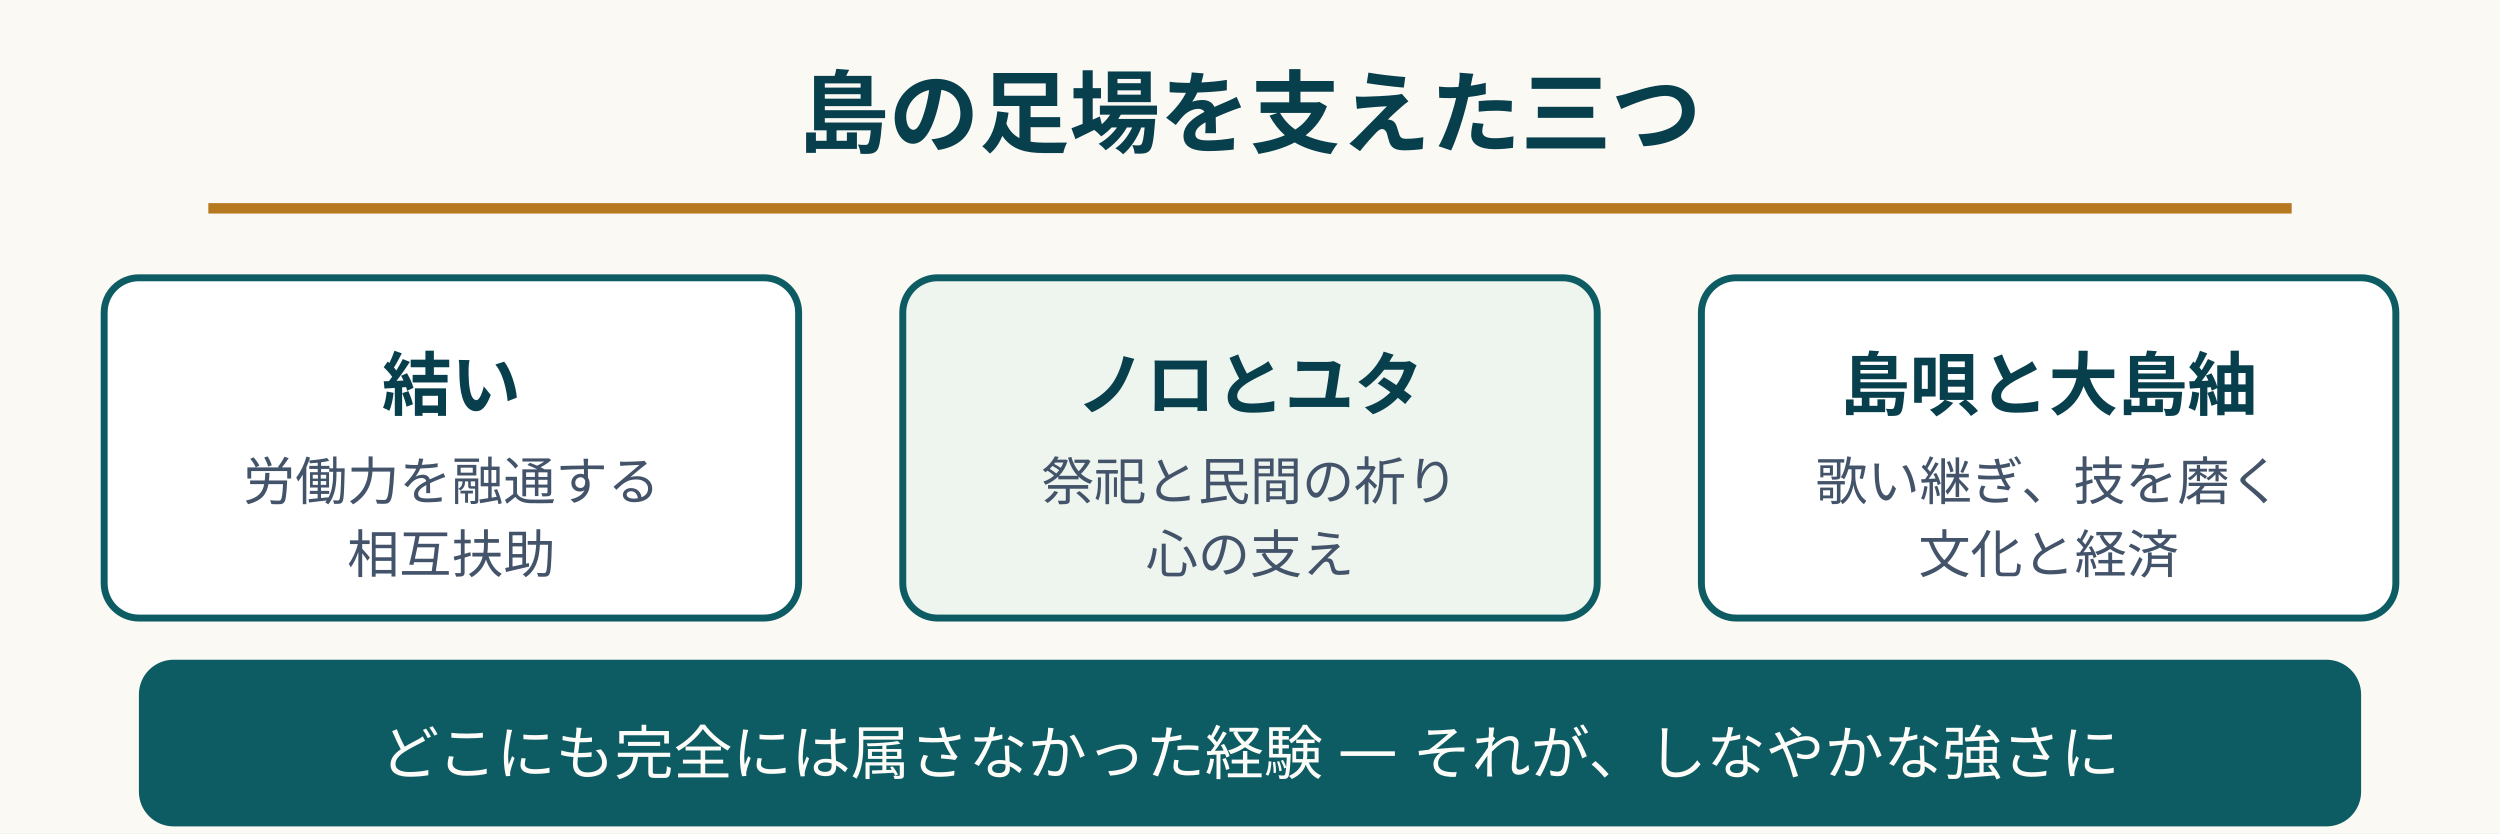
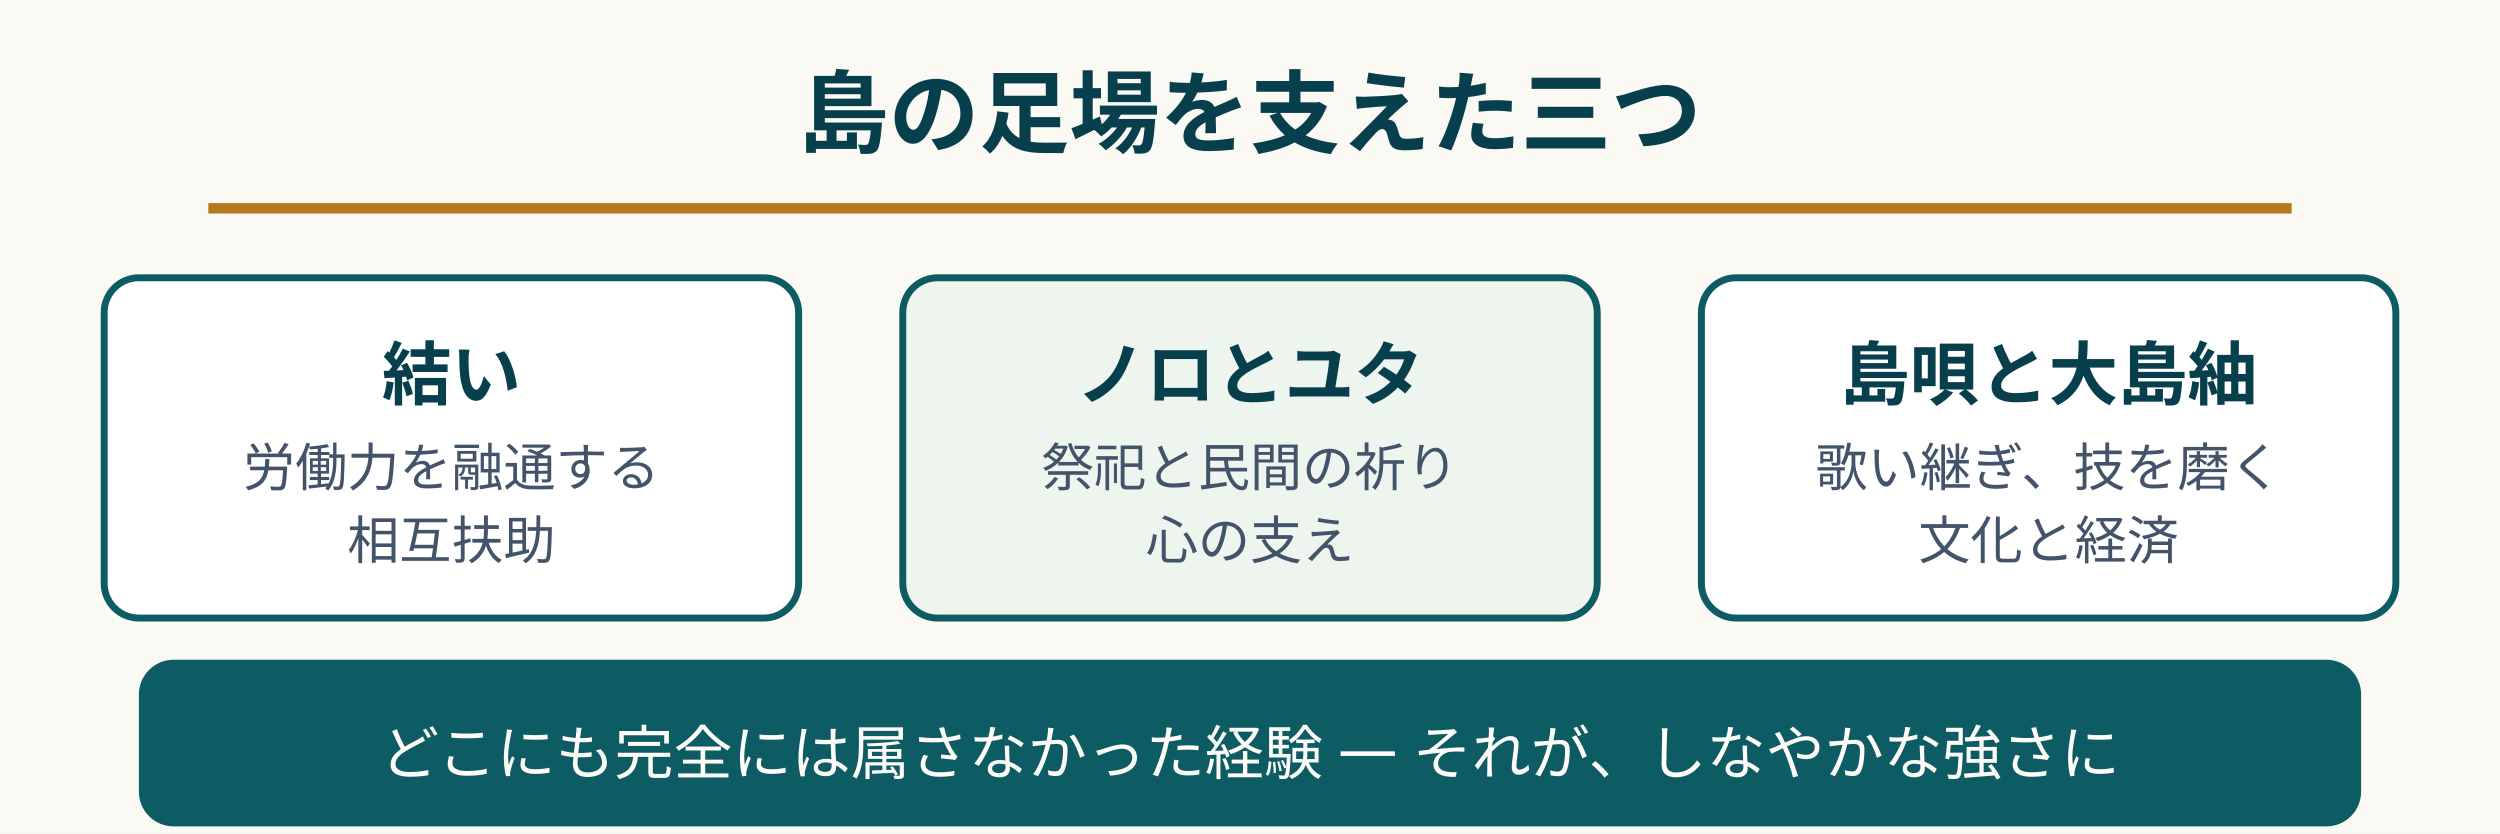
<svg xmlns="http://www.w3.org/2000/svg" width="720" height="240" viewBox="0 0 720 240" role="img" aria-labelledby="title desc">
  <rect width="720" height="240" fill="#fbf9f4" />
  <text x="360" y="42" text-anchor="middle" font-family="'Hiragino Mincho ProN','Yu Mincho',serif" font-size="26" font-weight="bold" fill="#083f4d">島の足場を支えた三つ</text>
  <line x1="60" y1="60" x2="660" y2="60" stroke="#b7791f" stroke-width="3" />
  <rect x="30" y="80" width="200" height="98" rx="10" fill="#ffffff" stroke="#0d5c63" stroke-width="2" />
-   <text x="130.0" y="118" text-anchor="middle" font-family="'Hiragino Sans','Yu Gothic',sans-serif" font-size="20" font-weight="bold" fill="#083f4d">結い</text>
-   <text x="130.0" y="144" text-anchor="middle" font-family="'Hiragino Sans','Yu Gothic',sans-serif" font-size="15" fill="#43536a">労働力を融通する</text>
-   <text x="130.0" y="165" text-anchor="middle" font-family="'Hiragino Sans','Yu Gothic',sans-serif" font-size="15" fill="#43536a">相互扶助</text>
+   <text x="130.0" y="115" text-anchor="middle" font-family="'Hiragino Sans','Yu Gothic',sans-serif" font-size="20" font-weight="bold" fill="#083f4d">結い</text>
+   <text x="130.0" y="140" text-anchor="middle" font-family="'Hiragino Sans','Yu Gothic',sans-serif" font-size="15" fill="#43536a">労働力を融通する</text>
+   <text x="130.0" y="161" text-anchor="middle" font-family="'Hiragino Sans','Yu Gothic',sans-serif" font-size="15" fill="#43536a">相互扶助</text>
  <rect x="260" y="80" width="200" height="98" rx="10" fill="#eef5ef" stroke="#0d5c63" stroke-width="2" />
-   <text x="360.0" y="118" text-anchor="middle" font-family="'Hiragino Sans','Yu Gothic',sans-serif" font-size="20" font-weight="bold" fill="#083f4d">ノロとユタ</text>
-   <text x="360.0" y="144" text-anchor="middle" font-family="'Hiragino Sans','Yu Gothic',sans-serif" font-size="15" fill="#43536a">祭祀と民間の祈り</text>
-   <text x="360.0" y="165" text-anchor="middle" font-family="'Hiragino Sans','Yu Gothic',sans-serif" font-size="15" fill="#43536a">心の支え</text>
+   <text x="360.0" y="115" text-anchor="middle" font-family="'Hiragino Sans','Yu Gothic',sans-serif" font-size="20" font-weight="bold" fill="#083f4d">ノロとユタ</text>
+   <text x="360.0" y="140" text-anchor="middle" font-family="'Hiragino Sans','Yu Gothic',sans-serif" font-size="15" fill="#43536a">祭祀と民間の祈り</text>
+   <text x="360.0" y="161" text-anchor="middle" font-family="'Hiragino Sans','Yu Gothic',sans-serif" font-size="15" fill="#43536a">心の支え</text>
  <rect x="490" y="80" width="200" height="98" rx="10" fill="#ffffff" stroke="#0d5c63" stroke-width="2" />
-   <text x="590.0" y="118" text-anchor="middle" font-family="'Hiragino Sans','Yu Gothic',sans-serif" font-size="20" font-weight="bold" fill="#083f4d">島唄と大島紬</text>
-   <text x="590.0" y="144" text-anchor="middle" font-family="'Hiragino Sans','Yu Gothic',sans-serif" font-size="15" fill="#43536a">歌い継ぎ、技を磨く</text>
-   <text x="590.0" y="165" text-anchor="middle" font-family="'Hiragino Sans','Yu Gothic',sans-serif" font-size="15" fill="#43536a">文化と経済</text>
+   <text x="590.0" y="115" text-anchor="middle" font-family="'Hiragino Sans','Yu Gothic',sans-serif" font-size="20" font-weight="bold" fill="#083f4d">島唄と大島紬</text>
+   <text x="590.0" y="140" text-anchor="middle" font-family="'Hiragino Sans','Yu Gothic',sans-serif" font-size="15" fill="#43536a">歌い継ぎ、技を磨く</text>
+   <text x="590.0" y="161" text-anchor="middle" font-family="'Hiragino Sans','Yu Gothic',sans-serif" font-size="15" fill="#43536a">文化と経済</text>
  <rect x="40" y="190" width="640" height="48" rx="10" fill="#0d5c63" />
  <text x="360" y="223" text-anchor="middle" font-family="'Hiragino Sans','Yu Gothic',sans-serif" font-size="17" fill="#fdfcf8">どこにも完全には属さなかった経験 ― それが、しなやかな強さに</text>
</svg>
